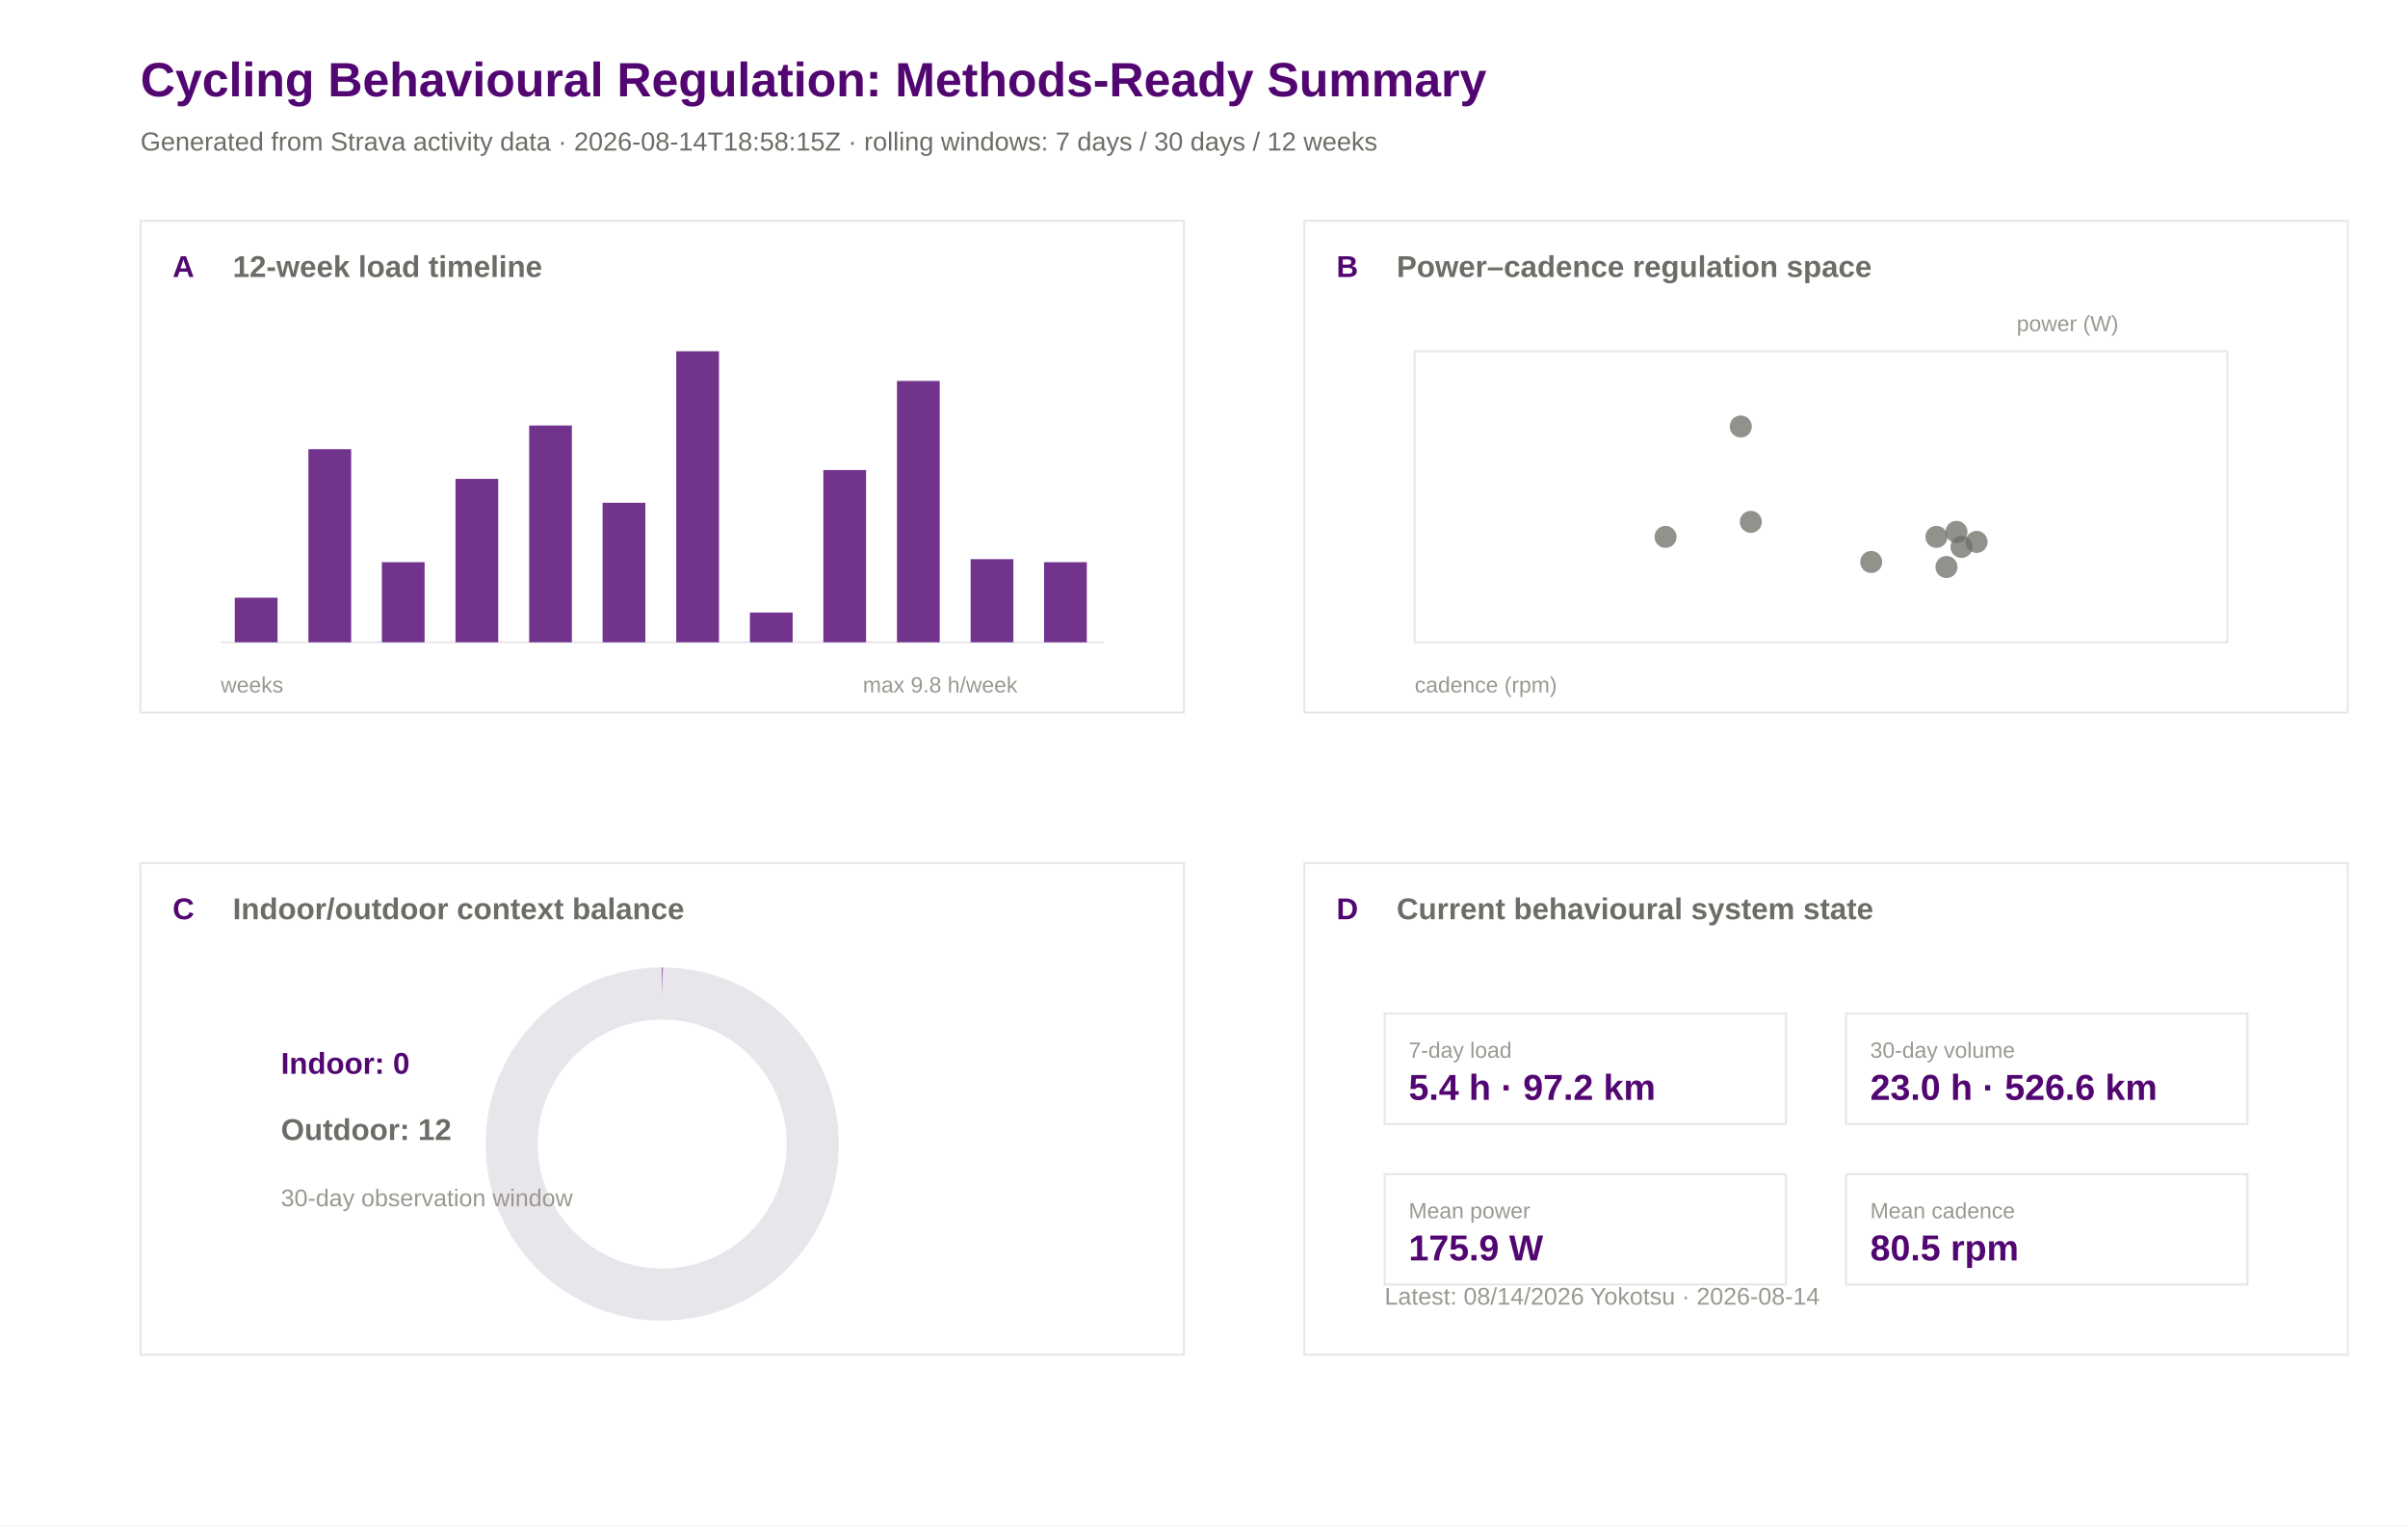
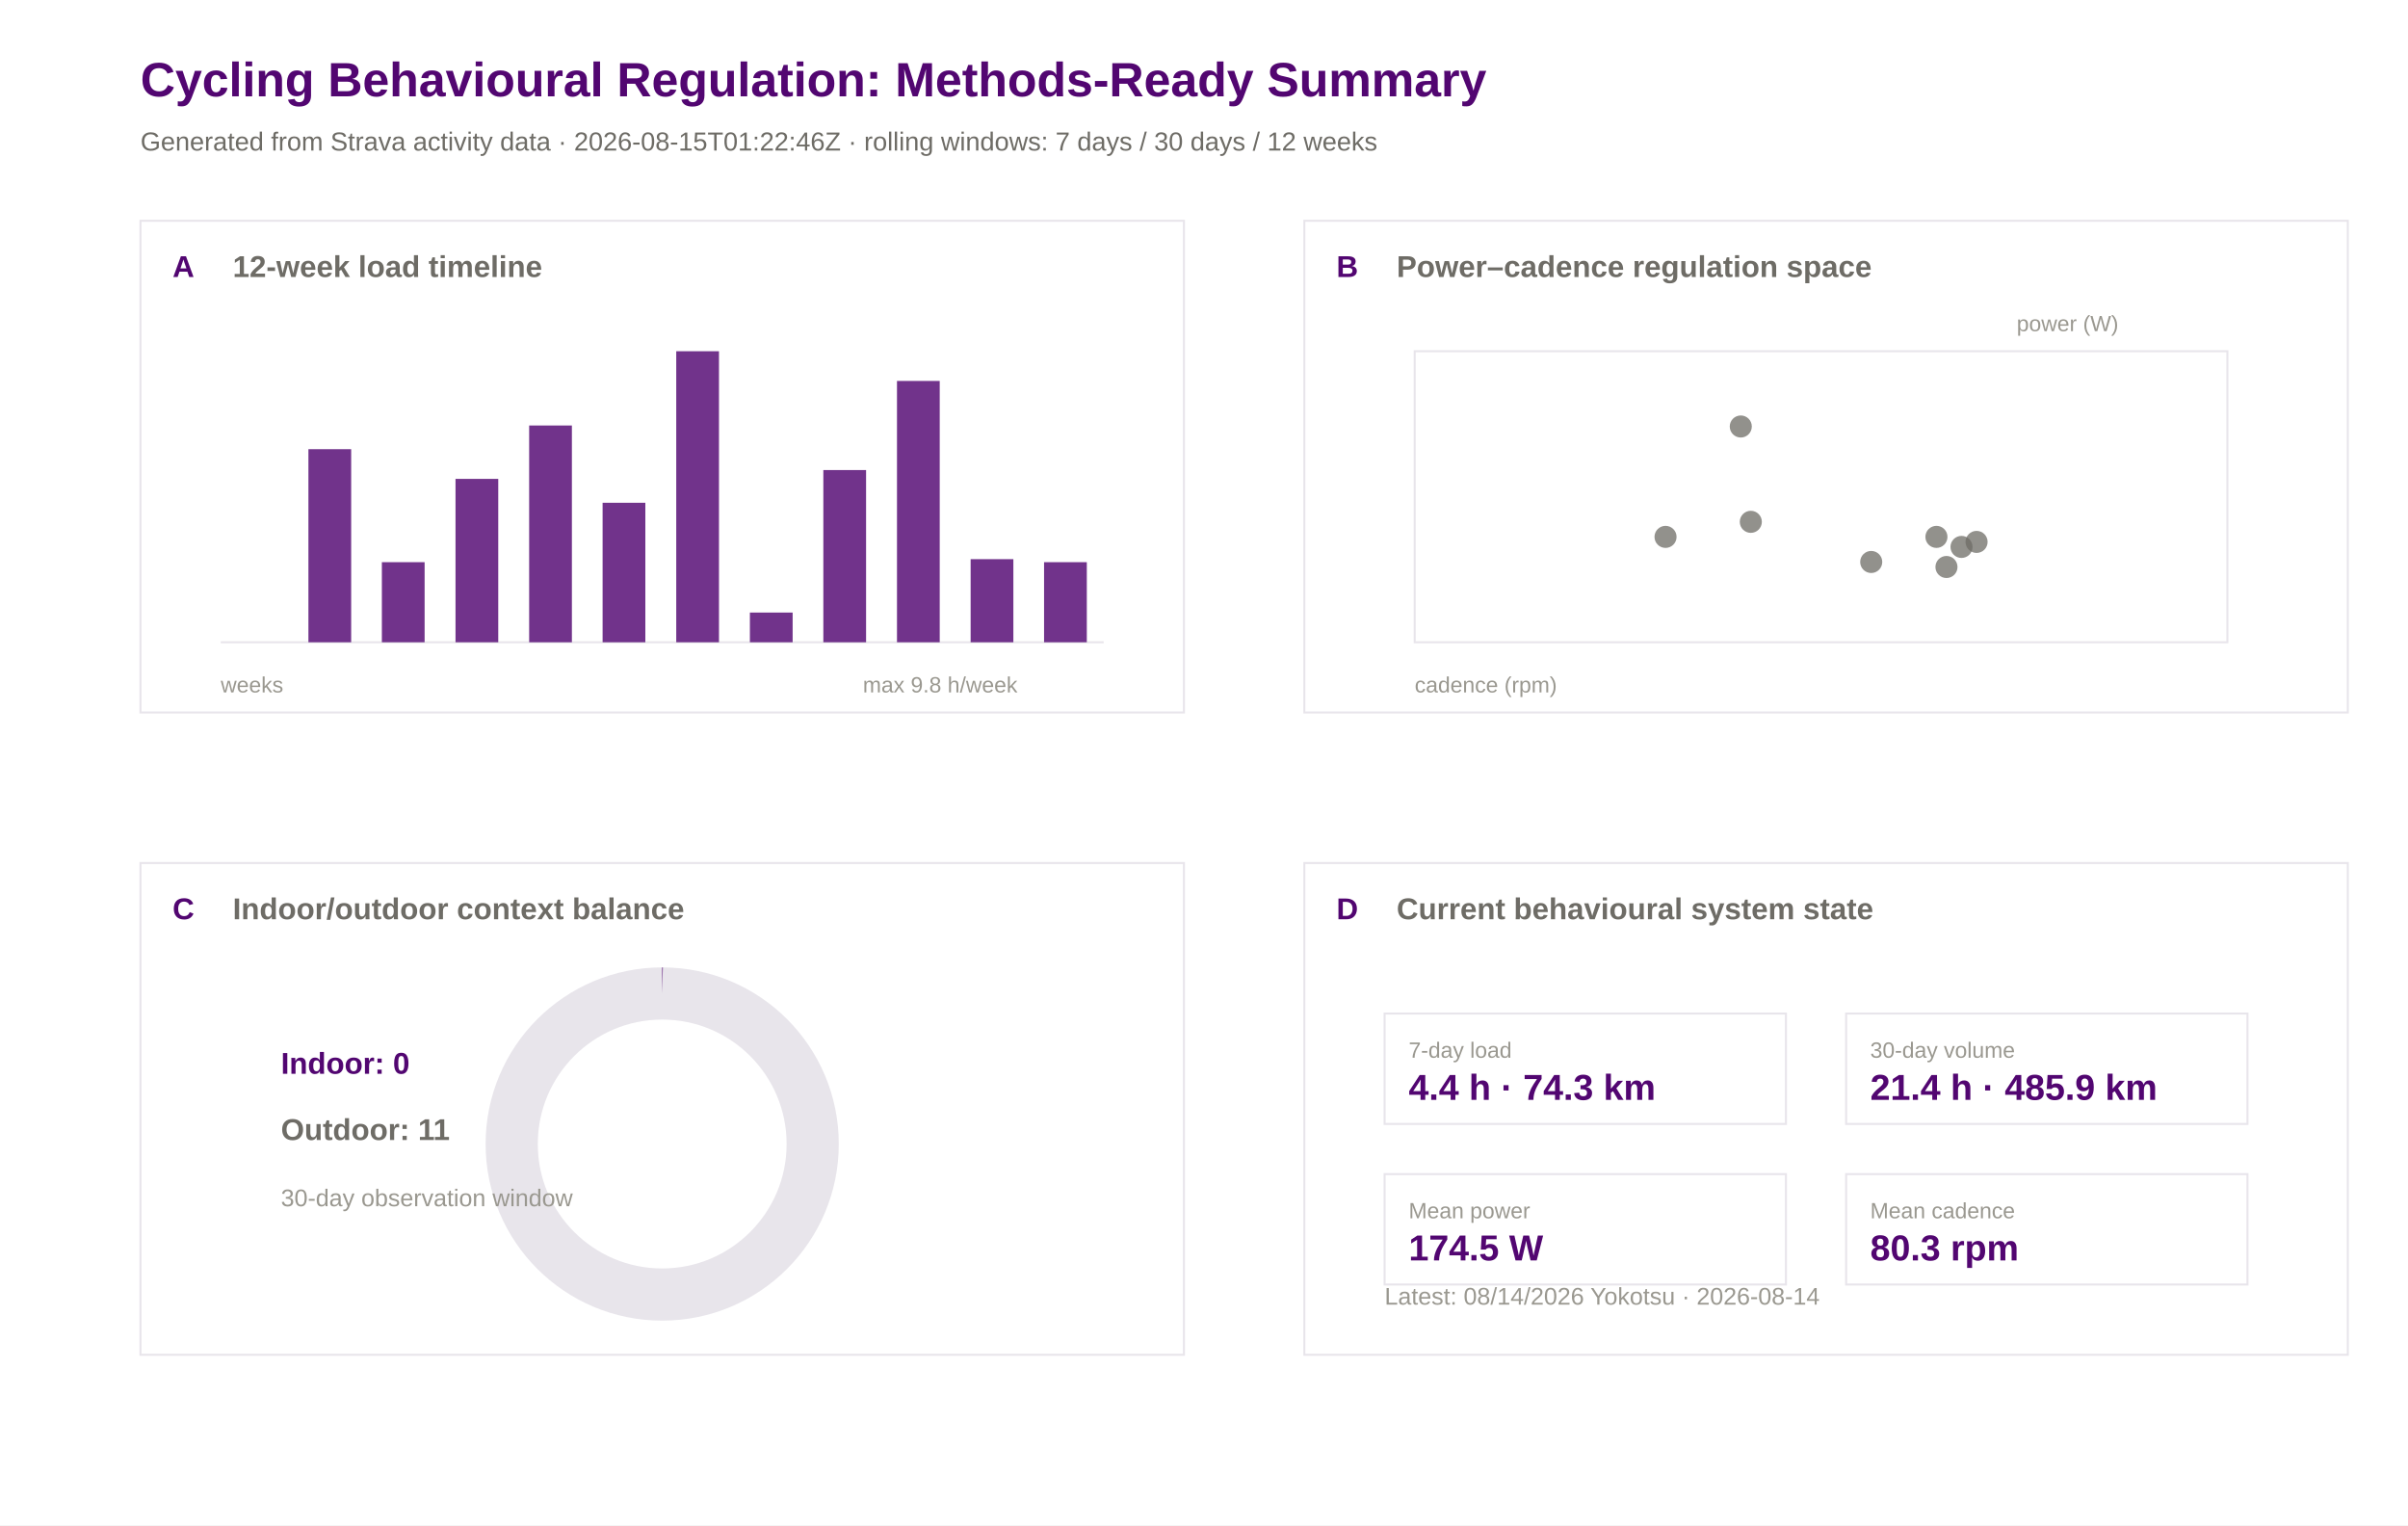
<svg xmlns="http://www.w3.org/2000/svg" width="1200" height="760" viewBox="0 0 1200 760">
  <rect width="100%" height="100%" fill="#ffffff" />
  <text x="70.0" y="48.0" font-family="Arial" font-size="24" font-weight="600" fill="#520671">Cycling Behavioural Regulation: Methods-Ready Summary</text>
-   <text x="70.0" y="75.0" font-family="Arial" font-size="13" font-weight="400" fill="#6e6c66">Generated from Strava activity data · 2026-08-14T18:58:15Z · rolling windows: 7 days / 30 days / 12 weeks</text>
+   <text x="70.0" y="75.0" font-family="Arial" font-size="13" font-weight="400" fill="#6e6c66">Generated from Strava activity data · 2026-08-15T01:22:46Z · rolling windows: 7 days / 30 days / 12 weeks</text>
  <rect x="70" y="110" width="520" height="245" fill="#ffffff" stroke="#e8e5eb" stroke-width="1" />
  <text x="86.0" y="138.0" font-family="Arial" font-size="15" font-weight="600" fill="#520671">A</text>
  <text x="116.0" y="138.0" font-family="Arial" font-size="15" font-weight="600" fill="#6e6c66">12-week load timeline</text>
  <rect x="650" y="110" width="520" height="245" fill="#ffffff" stroke="#e8e5eb" stroke-width="1" />
  <text x="666.0" y="138.0" font-family="Arial" font-size="15" font-weight="600" fill="#520671">B</text>
  <text x="696.0" y="138.0" font-family="Arial" font-size="15" font-weight="600" fill="#6e6c66">Power–cadence regulation space</text>
  <rect x="70" y="430" width="520" height="245" fill="#ffffff" stroke="#e8e5eb" stroke-width="1" />
  <text x="86.0" y="458.0" font-family="Arial" font-size="15" font-weight="600" fill="#520671">C</text>
  <text x="116.0" y="458.0" font-family="Arial" font-size="15" font-weight="600" fill="#6e6c66">Indoor/outdoor context balance</text>
  <rect x="650" y="430" width="520" height="245" fill="#ffffff" stroke="#e8e5eb" stroke-width="1" />
  <text x="666.0" y="458.0" font-family="Arial" font-size="15" font-weight="600" fill="#520671">D</text>
  <text x="696.0" y="458.0" font-family="Arial" font-size="15" font-weight="600" fill="#6e6c66">Current behavioural system state</text>
  <line x1="110" y1="320" x2="550" y2="320" stroke="#e8e5eb" />
-   <rect x="117.0" y="297.8" width="21.3" height="22.2" fill="#520671" opacity="0.82" />
+   <rect x="117.0" y="320.0" width="21.3" height="0.0" fill="#520671" opacity="0.82" />
  <rect x="153.7" y="223.8" width="21.3" height="96.2" fill="#520671" opacity="0.82" />
  <rect x="190.3" y="280.1" width="21.3" height="39.9" fill="#520671" opacity="0.82" />
  <rect x="227.0" y="238.6" width="21.3" height="81.4" fill="#520671" opacity="0.82" />
  <rect x="263.7" y="212.0" width="21.3" height="108.0" fill="#520671" opacity="0.82" />
  <rect x="300.3" y="250.5" width="21.3" height="69.5" fill="#520671" opacity="0.82" />
  <rect x="337.0" y="175.0" width="21.3" height="145.0" fill="#520671" opacity="0.82" />
  <rect x="373.7" y="305.2" width="21.3" height="14.8" fill="#520671" opacity="0.82" />
  <rect x="410.3" y="234.2" width="21.3" height="85.8" fill="#520671" opacity="0.82" />
  <rect x="447.0" y="189.8" width="21.3" height="130.2" fill="#520671" opacity="0.82" />
  <rect x="483.7" y="278.6" width="21.3" height="41.4" fill="#520671" opacity="0.82" />
  <rect x="520.3" y="280.1" width="21.3" height="39.9" fill="#520671" opacity="0.82" />
  <text x="110.0" y="345.0" font-family="Arial" font-size="11" font-weight="400" fill="#9a9890">weeks</text>
  <text x="430.0" y="345.0" font-family="Arial" font-size="11" font-weight="400" fill="#9a9890">max 9.8 h/week</text>
  <rect x="705" y="175" width="405" height="145" fill="#ffffff" stroke="#e8e5eb" />
-   <circle cx="975.0" cy="265.0" r="5.5" fill="#6e6c66" opacity="0.75" />
  <circle cx="830.0" cy="267.5" r="5.5" fill="#6e6c66" opacity="0.75" />
  <circle cx="985.0" cy="270.0" r="5.5" fill="#6e6c66" opacity="0.75" />
  <circle cx="965.0" cy="267.5" r="5.5" fill="#6e6c66" opacity="0.75" />
  <circle cx="970.0" cy="282.5" r="5.5" fill="#6e6c66" opacity="0.75" />
  <circle cx="977.5" cy="272.5" r="5.5" fill="#6e6c66" opacity="0.75" />
  <circle cx="932.5" cy="280.0" r="5.5" fill="#6e6c66" opacity="0.75" />
  <circle cx="872.5" cy="260.0" r="5.5" fill="#6e6c66" opacity="0.75" />
  <circle cx="867.5" cy="212.5" r="5.5" fill="#6e6c66" opacity="0.75" />
  <text x="705.0" y="345.0" font-family="Arial" font-size="11" font-weight="400" fill="#9a9890">cadence (rpm)</text>
  <text x="1005.0" y="165.0" font-family="Arial" font-size="11" font-weight="400" fill="#9a9890">power (W)</text>
  <circle cx="330" cy="570" r="75" fill="none" stroke="#e8e5eb" stroke-width="26" />
  <circle cx="330" cy="570" r="75" fill="none" stroke="#520671" stroke-width="26" stroke-dasharray="0.0 471.2" transform="rotate(-90 330 570)" />
  <text x="140.0" y="535.0" font-family="Arial" font-size="15" font-weight="600" fill="#520671">Indoor: 0</text>
-   <text x="140.0" y="568.0" font-family="Arial" font-size="15" font-weight="600" fill="#6e6c66">Outdoor: 12</text>
+   <text x="140.0" y="568.0" font-family="Arial" font-size="15" font-weight="600" fill="#6e6c66">Outdoor: 11</text>
  <text x="140.0" y="601.0" font-family="Arial" font-size="12" font-weight="400" fill="#9a9890">30-day observation window</text>
  <rect x="690" y="505" width="200" height="55" fill="#ffffff" stroke="#e8e5eb" />
  <text x="702.0" y="527.0" font-family="Arial" font-size="11" font-weight="500" fill="#9a9890">7-day load</text>
-   <text x="702.0" y="548.0" font-family="Arial" font-size="18" font-weight="600" fill="#520671">5.4 h · 97.2 km</text>
+   <text x="702.0" y="548.0" font-family="Arial" font-size="18" font-weight="600" fill="#520671">4.4 h · 74.3 km</text>
  <rect x="920" y="505" width="200" height="55" fill="#ffffff" stroke="#e8e5eb" />
  <text x="932.0" y="527.0" font-family="Arial" font-size="11" font-weight="500" fill="#9a9890">30-day volume</text>
-   <text x="932.0" y="548.0" font-family="Arial" font-size="18" font-weight="600" fill="#520671">23.0 h · 526.6 km</text>
+   <text x="932.0" y="548.0" font-family="Arial" font-size="18" font-weight="600" fill="#520671">21.4 h · 485.9 km</text>
  <rect x="690" y="585" width="200" height="55" fill="#ffffff" stroke="#e8e5eb" />
  <text x="702.0" y="607.0" font-family="Arial" font-size="11" font-weight="500" fill="#9a9890">Mean power</text>
-   <text x="702.0" y="628.0" font-family="Arial" font-size="18" font-weight="600" fill="#520671">175.9 W</text>
+   <text x="702.0" y="628.0" font-family="Arial" font-size="18" font-weight="600" fill="#520671">174.5 W</text>
  <rect x="920" y="585" width="200" height="55" fill="#ffffff" stroke="#e8e5eb" />
  <text x="932.0" y="607.0" font-family="Arial" font-size="11" font-weight="500" fill="#9a9890">Mean cadence</text>
-   <text x="932.0" y="628.0" font-family="Arial" font-size="18" font-weight="600" fill="#520671">80.5 rpm</text>
+   <text x="932.0" y="628.0" font-family="Arial" font-size="18" font-weight="600" fill="#520671">80.3 rpm</text>
  <text x="690.0" y="650.0" font-family="Arial" font-size="12" font-weight="400" fill="#9a9890">Latest: 08/14/2026 Yokotsu · 2026-08-14</text>
</svg>
